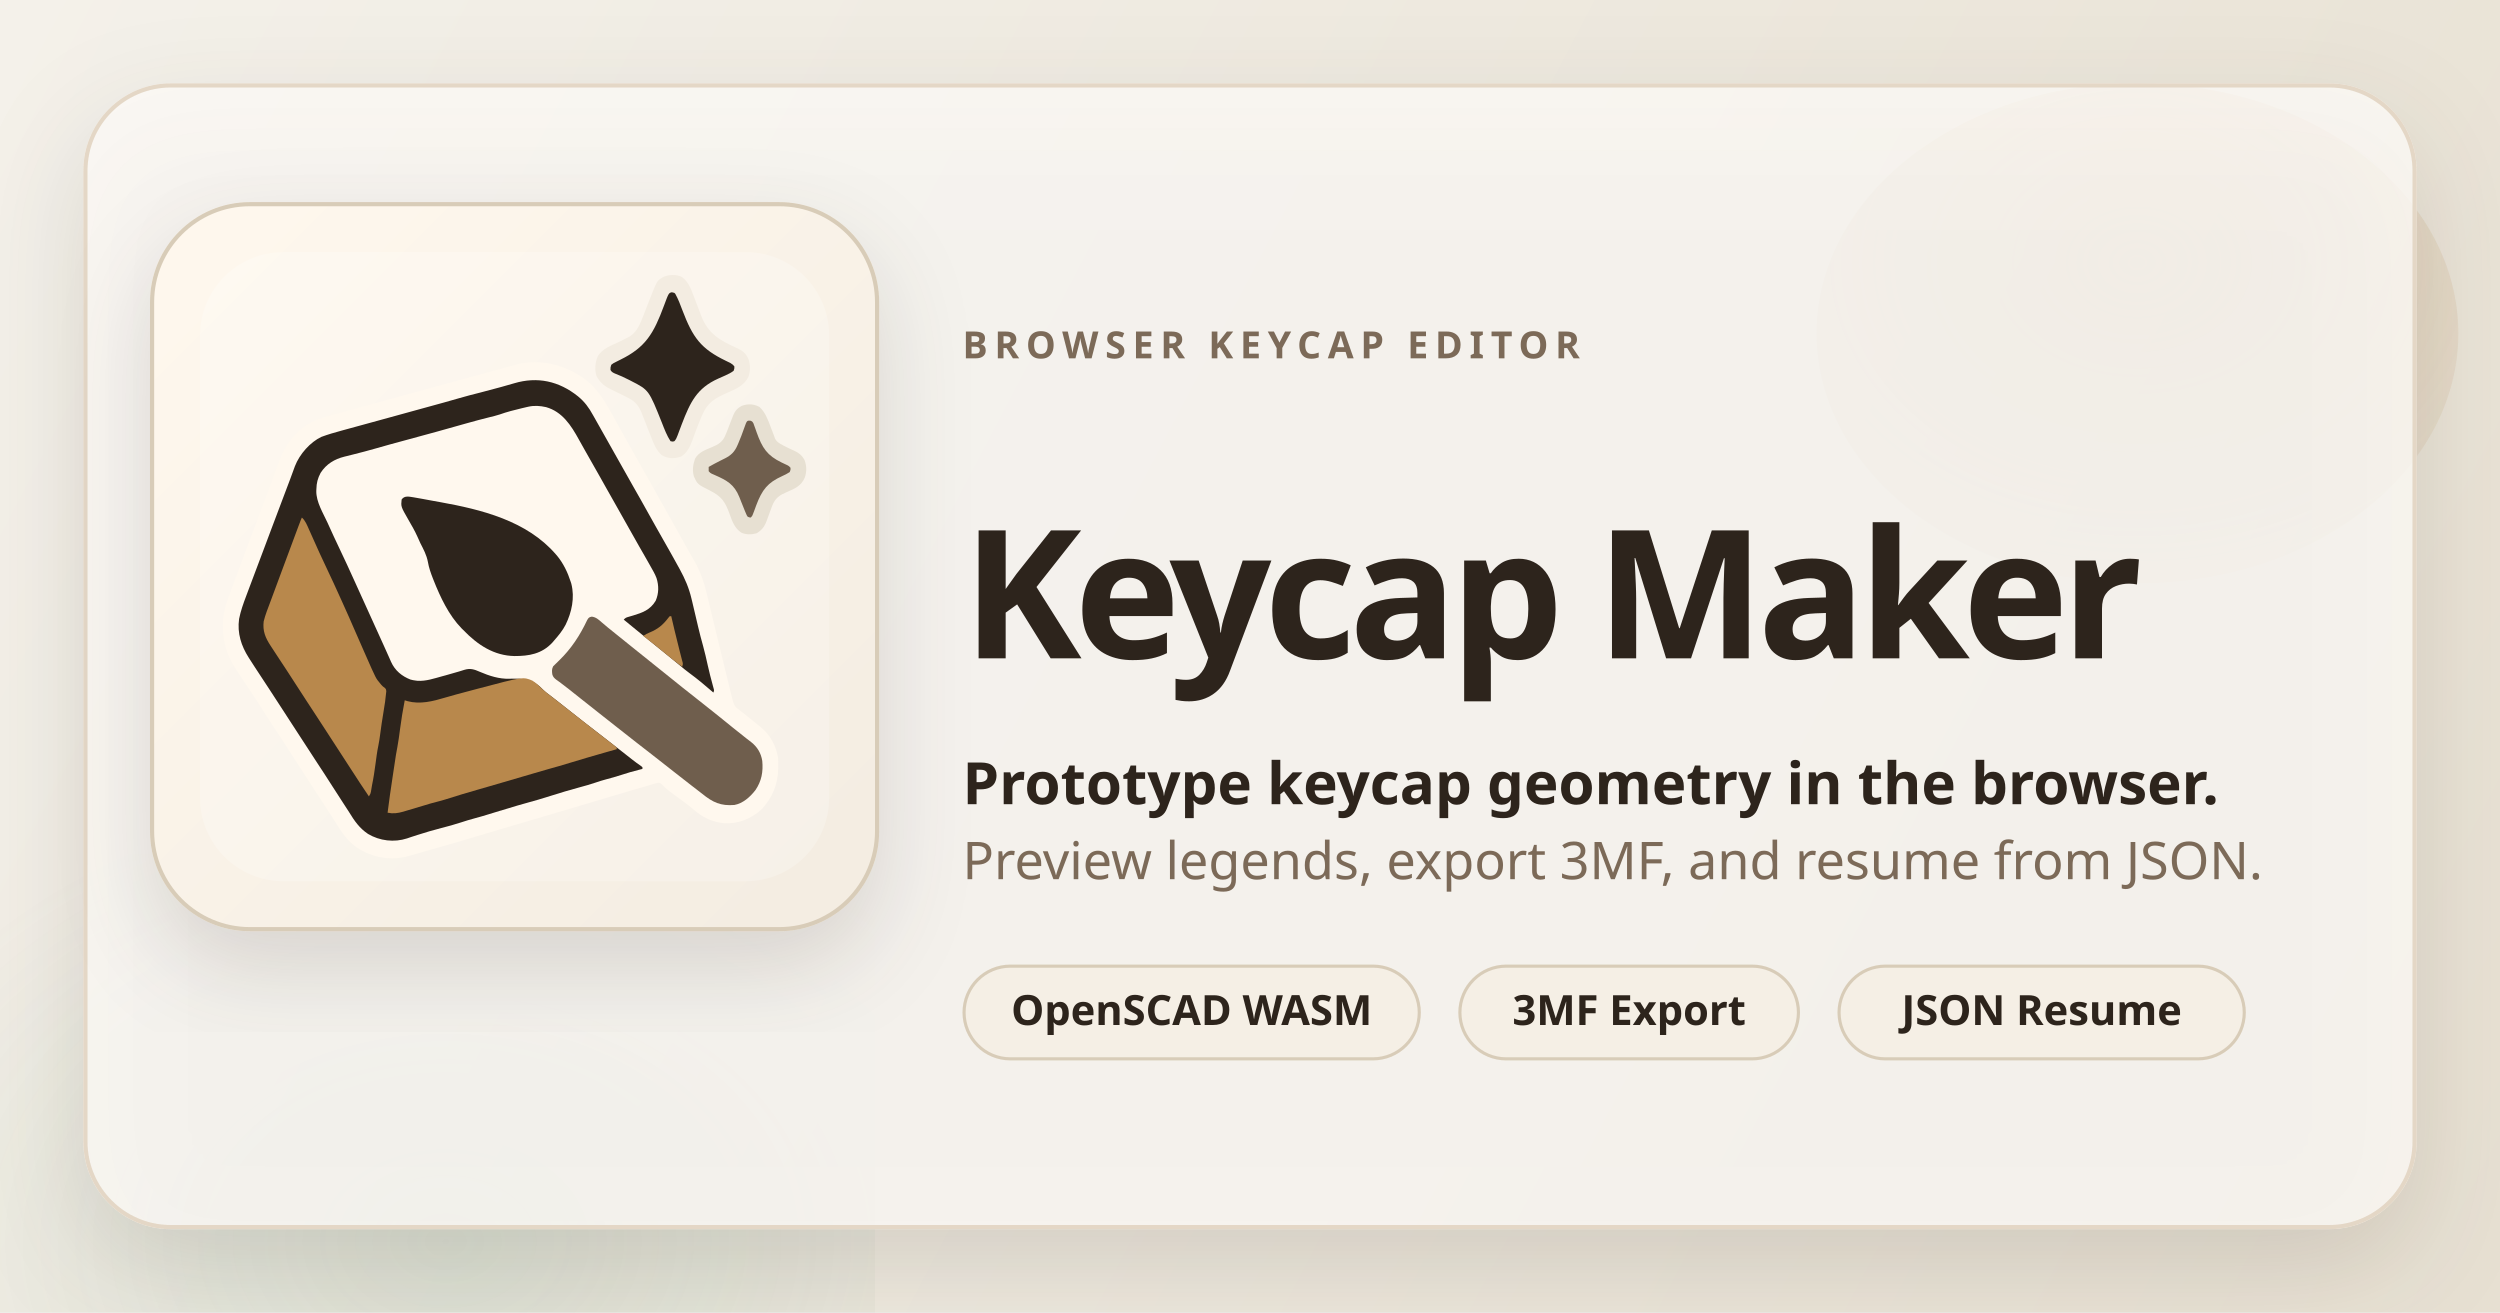
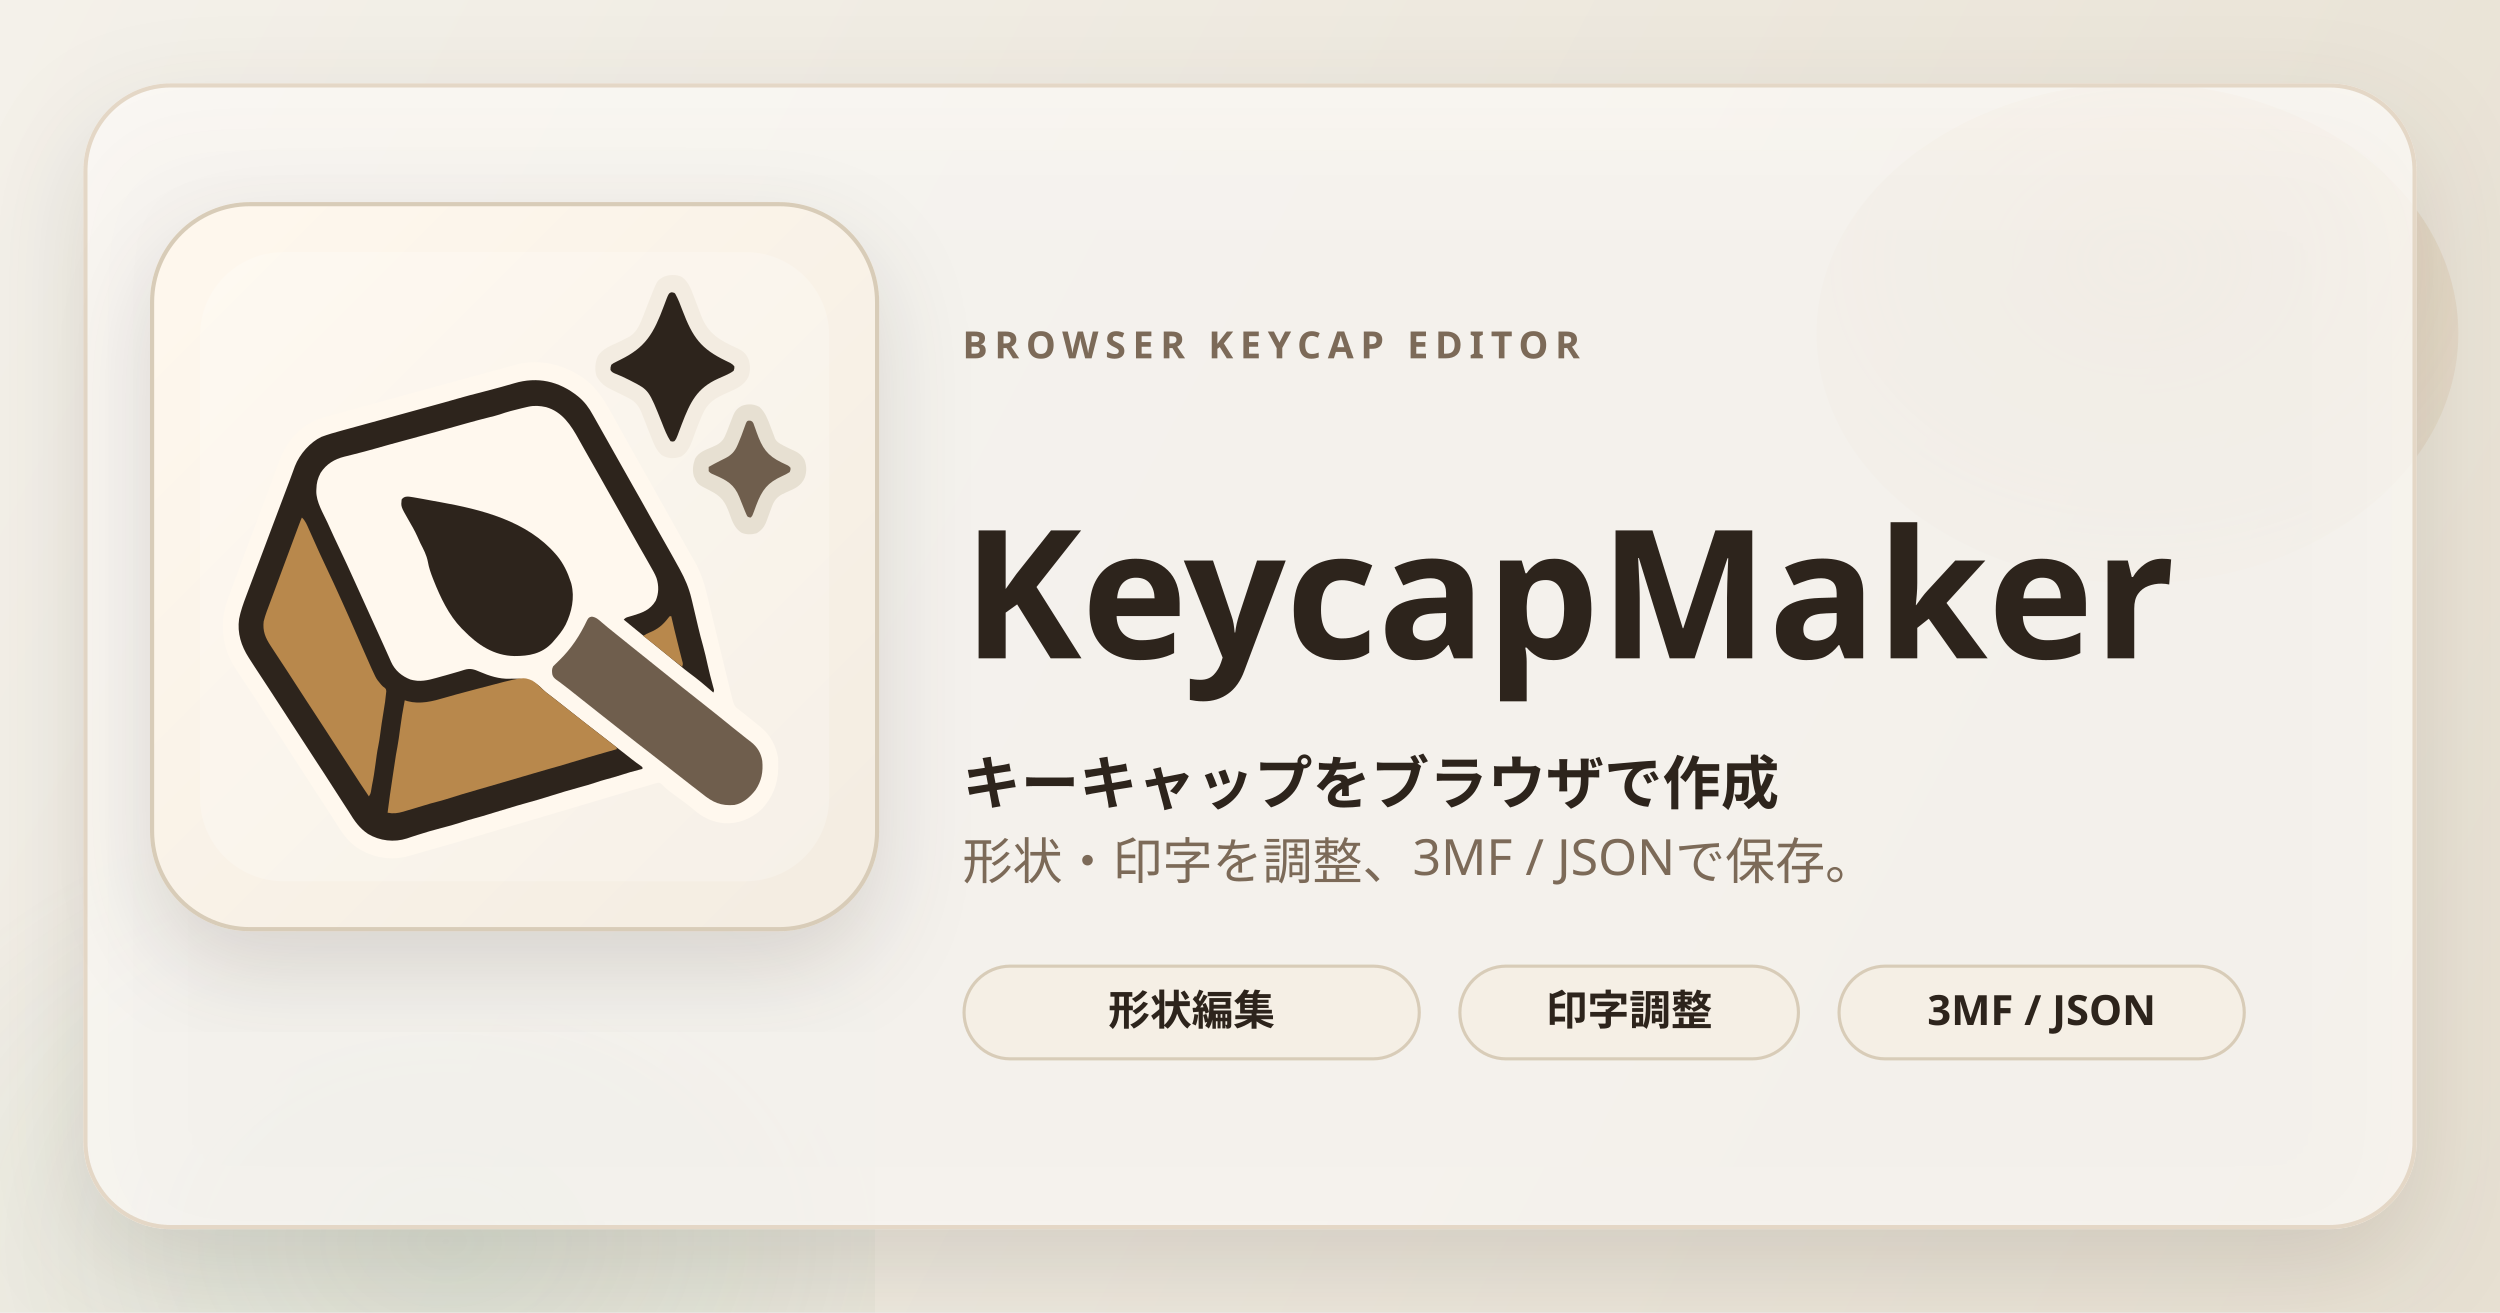
<svg xmlns="http://www.w3.org/2000/svg" width="1200" height="630" viewBox="0 0 1200 630" fill="none">
  <defs>
    <linearGradient id="bg" x1="0" y1="0" x2="1200" y2="630" gradientUnits="userSpaceOnUse">
      <stop offset="0" stop-color="#F4F1EA" />
      <stop offset="1" stop-color="#E7E0D2" />
    </linearGradient>
    <radialGradient id="glowGold" cx="0" cy="0" r="1" gradientUnits="userSpaceOnUse" gradientTransform="translate(1026 126) rotate(180) scale(316 246)">
      <stop offset="0" stop-color="#B8884C" stop-opacity="0.24" />
      <stop offset="1" stop-color="#B8884C" stop-opacity="0" />
    </radialGradient>
    <radialGradient id="glowGreen" cx="0" cy="0" r="1" gradientUnits="userSpaceOnUse" gradientTransform="translate(214 596) rotate(-90) scale(220 300)">
      <stop offset="0" stop-color="#5D9270" stop-opacity="0.14" />
      <stop offset="1" stop-color="#5D9270" stop-opacity="0" />
    </radialGradient>
    <linearGradient id="panel" x1="72" y1="97" x2="422" y2="447" gradientUnits="userSpaceOnUse">
      <stop offset="0" stop-color="#FFF8EE" />
      <stop offset="1" stop-color="#F3ECE1" />
    </linearGradient>
    <linearGradient id="chip" x1="0" y1="0" x2="0" y2="46" gradientUnits="userSpaceOnUse">
      <stop offset="0" stop-color="#FFF8EE" />
      <stop offset="1" stop-color="#F5EFE5" />
    </linearGradient>
    <filter id="cardShadow" x="-80" y="-80" width="1360" height="790" filterUnits="userSpaceOnUse" color-interpolation-filters="sRGB">
      <feFlood flood-opacity="0" result="BackgroundImageFix" />
      <feColorMatrix in="SourceAlpha" type="matrix" values="0 0 0 0 0 0 0 0 0 0 0 0 0 0 0 0 0 0 127 0" result="hardAlpha" />
      <feOffset dy="20" />
      <feGaussianBlur stdDeviation="26" />
      <feColorMatrix type="matrix" values="0 0 0 0 0.176 0 0 0 0 0.141 0 0 0 0 0.11 0 0 0 0.13 0" />
      <feBlend mode="normal" in2="BackgroundImageFix" result="effect1_dropShadow_0_1" />
      <feBlend mode="normal" in="SourceGraphic" in2="effect1_dropShadow_0_1" result="shape" />
    </filter>
    <filter id="tileShadow" x="28" y="57" width="438" height="438" filterUnits="userSpaceOnUse" color-interpolation-filters="sRGB">
      <feFlood flood-opacity="0" result="BackgroundImageFix" />
      <feColorMatrix in="SourceAlpha" type="matrix" values="0 0 0 0 0 0 0 0 0 0 0 0 0 0 0 0 0 0 127 0" result="hardAlpha" />
      <feOffset dy="18" />
      <feGaussianBlur stdDeviation="22" />
      <feColorMatrix type="matrix" values="0 0 0 0 0.176 0 0 0 0 0.141 0 0 0 0 0.11 0 0 0 0.14 0" />
      <feBlend mode="normal" in2="BackgroundImageFix" result="effect1_dropShadow_0_2" />
      <feBlend mode="normal" in="SourceGraphic" in2="effect1_dropShadow_0_2" result="shape" />
    </filter>
  </defs>
  <rect width="1200" height="630" fill="url(#bg)" />
  <rect x="872" y="40" width="308" height="240" rx="154" fill="url(#glowGold)" />
  <rect x="0" y="410" width="420" height="220" fill="url(#glowGreen)" />
  <g filter="url(#cardShadow)">
    <rect x="40" y="40" width="1120" height="550" rx="42" fill="#FCFAF6" fill-opacity="0.8" />
    <rect x="41" y="41" width="1118" height="548" rx="41" stroke="#E4D7C6" stroke-width="2" />
  </g>
  <g filter="url(#tileShadow)">
    <rect x="72" y="97" width="350" height="350" rx="48" fill="url(#panel)" />
    <rect x="73" y="98" width="348" height="348" rx="47" stroke="#D8CCB8" stroke-width="2" />
    <rect x="96" y="121" width="302" height="302" rx="40" fill="#FFFFFF" fill-opacity="0.2" />
  </g>
  <g transform="translate(107 132) scale(0.2734375)">
    <g transform="matrix(1.368047 0 0 1.506148 -210.2514 -217.3628)">
      <path d="M0 0 C13.363 9.822 21.9 21.442 30.426 35.425 C31.957 37.93 33.504 40.424 35.059 42.914 C41.683 53.54 48.184 64.24 54.669 74.952 C59.524 82.968 64.443 90.938 69.475 98.845 C75.786 108.776 81.907 118.825 88.064 128.852 C90.929 133.511 93.807 138.163 96.688 142.812 C97.213 143.661 97.738 144.509 98.279 145.383 C100.918 149.643 103.56 153.902 106.203 158.16 C112.437 168.208 118.628 178.281 124.754 188.396 C127.64 193.154 130.551 197.892 133.527 202.594 C134.1 203.503 134.673 204.413 135.264 205.35 C136.327 207.033 137.396 208.712 138.475 210.385 C146.018 222.358 150.926 234.779 154.461 248.438 C154.852 249.904 155.244 251.371 155.638 252.837 C156.469 255.945 157.291 259.055 158.106 262.167 C159.39 267.066 160.694 271.961 162 276.855 C163.793 283.58 165.578 290.307 167.358 297.035 C170.831 310.158 174.357 323.266 177.894 336.372 C178.994 340.449 180.09 344.527 181.183 348.606 C182.017 351.719 182.855 354.83 183.691 357.941 C183.838 358.49 183.838 358.49 184.579 361.265 C189.498 379.503 189.498 379.503 195.5 383.688 C196.055 384.086 196.609 384.484 197.181 384.894 C198.418 385.782 199.663 386.66 200.912 387.531 C204.068 389.751 207.162 392.053 210.264 394.349 C211.877 395.542 213.492 396.73 215.111 397.915 C217.415 399.6 219.709 401.297 222 403 C222.401 403.297 222.401 403.297 224.431 404.798 C235.85 413.425 243.506 425.797 246 440 C246.265 443.298 246.287 446.568 246.25 449.875 C246.243 450.761 246.235 451.647 246.227 452.561 C245.92 471.2 238.342 486.992 225 500 C211.31 511.483 193.908 517.446 176.067 516.211 C160.713 514.641 149.183 509.502 137.109 499.952 C133.092 496.784 128.962 493.873 124.688 491.062 C124.069 490.656 123.45 490.249 122.813 489.83 C121.537 488.992 120.261 488.153 118.985 487.315 C116.191 485.464 113.421 483.581 110.657 481.686 C109.272 480.736 107.883 479.794 106.489 478.857 C102.985 476.482 100.007 474.056 97 471.062 C95.343 469.82 95.343 469.82 93 469 C90.453 469.403 88.191 469.907 85.73 470.613 C85.024 470.803 84.318 470.993 83.59 471.189 C82.115 471.587 80.641 471.991 79.168 472.4 C77.151 472.958 75.13 473.495 73.104 474.021 C69.17 475.042 65.241 476.081 61.312 477.125 C60.592 477.316 59.872 477.507 59.131 477.704 C34.861 484.141 10.633 490.732 -13.588 497.347 C-31.709 502.296 -49.844 507.184 -68 512 C-74.98 513.852 -81.959 515.706 -88.938 517.562 C-89.406 517.687 -89.406 517.687 -91.779 518.318 C-103.399 521.411 -115.009 524.54 -126.605 527.719 C-127.756 528.034 -128.906 528.35 -130.092 528.674 C-132.43 529.316 -134.769 529.957 -137.108 530.598 C-159.441 536.721 -181.817 542.627 -204.27 548.293 C-212.024 550.252 -219.761 552.275 -227.488 554.34 C-250.335 560.383 -273.717 556.669 -294.199 544.812 C-306.637 536.763 -314.136 526.807 -322.272 514.563 C-324.96 510.576 -327.789 506.696 -330.625 502.812 C-334.854 496.987 -339.043 491.136 -343.188 485.25 C-349.971 475.616 -356.809 466.023 -363.717 456.478 C-371.547 445.659 -379.263 434.762 -386.926 423.824 C-392.17 416.352 -397.493 408.953 -402.938 401.625 C-407.649 395.283 -412.199 388.857 -416.625 382.312 C-421.138 375.64 -425.813 369.133 -430.683 362.717 C-434.375 357.852 -437.962 352.923 -441.489 347.936 C-443.98 344.414 -446.536 340.95 -449.125 337.5 C-460.402 321.954 -466.159 307.161 -466.25 287.875 C-466.271 286.81 -466.291 285.745 -466.312 284.648 C-466.378 271.08 -461.877 259.548 -456.812 247.188 C-456.189 245.65 -455.566 244.112 -454.944 242.573 C-453.303 238.522 -451.65 234.476 -449.995 230.431 C-449.023 228.057 -448.054 225.683 -447.086 223.309 C-442.781 212.755 -438.448 202.213 -434.103 191.676 C-432.962 188.908 -431.821 186.14 -430.681 183.372 C-416.761 149.601 -416.761 149.601 -409.742 132.785 C-409.408 131.985 -409.075 131.185 -408.731 130.361 C-407.137 126.545 -405.542 122.729 -403.943 118.915 C-401.057 112.021 -398.245 105.11 -395.584 98.126 C-388.811 80.459 -378.34 65.223 -362.5 54.5 C-361.932 54.115 -361.364 53.73 -360.779 53.333 C-351.542 47.444 -341.161 44.243 -330.605 41.652 C-329.443 41.359 -328.281 41.066 -327.083 40.764 C-323.391 39.834 -319.695 38.917 -316 38 C-313.616 37.401 -311.233 36.801 -308.85 36.2 C-302.007 34.476 -295.16 32.767 -288.312 31.061 C-284.851 30.198 -281.39 29.334 -277.929 28.471 C-273.6 27.39 -269.271 26.31 -264.942 25.23 C-255.917 22.979 -246.895 20.723 -237.873 18.462 C-207.782 10.92 -177.677 3.439 -147.551 -3.96 C-130.666 -8.107 -113.787 -12.275 -96.929 -16.527 C-96.293 -16.687 -96.293 -16.687 -93.078 -17.496 C-92.544 -17.631 -92.544 -17.631 -89.841 -18.314 C-58.986 -25.763 -25.757 -17.814 0 0 Z " fill="#FFF8EE" transform="translate(620,267)" />
      <path d="M0 0 C8.405 6.249 13.952 13.045 19.305 21.976 C21.491 25.589 23.749 29.156 25.996 32.731 C34.953 46.995 43.813 61.319 52.626 75.671 C64.69 95.315 64.69 95.315 70.681 104.75 C77.486 115.467 84.11 126.296 90.754 137.115 C93.576 141.706 96.407 146.292 99.243 150.875 C99.764 151.716 100.285 152.558 100.822 153.426 C103.632 157.962 106.455 162.489 109.294 167.007 C115.857 177.457 122.364 187.936 128.743 198.5 C129.35 199.498 129.957 200.497 130.583 201.526 C137.264 212.648 142.366 223.216 145.618 235.812 C145.953 237.065 146.288 238.318 146.633 239.609 C149.218 249.289 151.691 259.001 154.174 268.708 C156.09 276.146 158.215 283.491 160.482 290.828 C162.738 298.222 164.59 305.7 166.416 313.21 C168.361 321.153 170.56 329.003 172.94 336.827 C173.183 337.645 173.426 338.462 173.677 339.304 C173.786 339.662 173.786 339.662 174.339 341.476 C174.681 343.25 174.681 343.25 173.681 345.25 C173.235 344.893 172.789 344.537 172.33 344.171 C162.897 336.666 153.35 329.464 143.316 322.778 C138.699 319.691 134.282 316.44 129.92 313.002 C126.275 310.15 122.539 307.423 118.806 304.687 C117.131 303.457 115.457 302.226 113.782 300.996 C113.359 300.685 113.359 300.685 111.217 299.112 C107.201 296.163 103.191 293.206 99.181 290.25 C94.35 286.689 89.518 283.13 84.685 279.574 C75.986 273.173 67.302 266.754 58.681 260.25 C60.935 257.995 62.085 257.705 65.118 256.917 C66.009 256.679 66.899 256.441 67.817 256.196 C68.762 255.945 69.707 255.695 70.681 255.437 C82.676 252.099 92.472 249.105 99.681 238.25 C103.773 229.595 103.849 220.677 100.733 211.755 C98.738 207.005 95.979 202.726 93.243 198.375 C92.618 197.365 91.994 196.355 91.35 195.315 C89.471 192.286 87.579 189.266 85.681 186.25 C85.422 185.838 85.422 185.838 84.111 183.754 C82.198 180.718 80.28 177.684 78.356 174.655 C74.13 167.996 69.994 161.284 65.868 154.562 C59.996 144.995 54.077 135.459 48.119 125.945 C44.081 119.494 40.059 113.034 36.056 106.562 C35.528 105.708 35 104.855 34.456 103.975 C32.319 100.519 30.183 97.063 28.048 93.605 C21.818 83.514 15.574 73.435 9.204 63.431 C6.546 59.245 3.939 55.035 1.392 50.781 C-9.005 33.477 -20.305 17.892 -40.972 12.566 C-48.712 10.992 -56.189 10.497 -63.952 12.117 C-64.388 12.207 -64.388 12.207 -66.592 12.666 C-67.492 12.858 -68.392 13.051 -69.319 13.25 C-70.197 13.437 -71.074 13.625 -71.978 13.818 C-81.669 15.921 -91.24 18.107 -100.675 21.179 C-104.943 22.433 -109.237 23.383 -113.581 24.332 C-123.283 26.496 -132.925 28.872 -142.558 31.324 C-143.277 31.507 -143.996 31.69 -144.738 31.879 C-148.486 32.833 -152.234 33.79 -155.982 34.749 C-163.88 36.768 -171.781 38.777 -179.683 40.785 C-180.458 40.982 -181.233 41.179 -182.032 41.382 C-195.582 44.824 -209.151 48.178 -222.74 51.459 C-234.916 54.399 -247.052 57.472 -259.174 60.628 C-269.049 63.195 -278.95 65.594 -288.904 67.83 C-291.711 68.462 -294.515 69.106 -297.319 69.75 C-298.181 69.939 -299.042 70.129 -299.929 70.324 C-312.27 73.177 -322.889 78.711 -330.319 89.25 C-333.954 95.543 -335.553 100.885 -335.694 108.187 C-335.732 108.884 -335.769 109.58 -335.808 110.298 C-336.015 123.086 -327.112 135.946 -321.519 147.055 C-320.148 149.78 -318.783 152.508 -317.419 155.236 C-316.518 157.034 -315.616 158.831 -314.714 160.628 C-314.322 161.411 -313.93 162.194 -313.526 163.001 C-311.075 167.864 -308.562 172.69 -306.012 177.5 C-299.414 189.958 -293.104 202.553 -286.812 215.167 C-285.634 217.523 -284.457 219.879 -283.28 222.235 C-280.519 227.761 -277.759 233.287 -275.001 238.815 C-271.886 245.054 -268.77 251.293 -265.653 257.532 C-261.298 266.25 -256.942 274.968 -252.59 283.687 C-251.564 285.744 -250.536 287.799 -249.507 289.855 C-247.296 294.275 -245.094 298.7 -242.934 303.146 C-242.573 303.884 -242.212 304.621 -241.84 305.382 C-241.194 306.705 -240.553 308.031 -239.919 309.36 C-234.825 319.747 -225.794 326.24 -215.042 330.058 C-212.79 330.648 -210.633 330.997 -208.319 331.25 C-207.915 331.297 -207.915 331.297 -205.866 331.535 C-195.134 332.133 -184.64 328.822 -174.319 326.25 C-172.883 325.9 -171.447 325.551 -170.011 325.203 C-164.424 323.83 -158.862 322.409 -153.323 320.855 C-152.471 320.62 -151.618 320.384 -150.74 320.142 C-149.086 319.684 -147.435 319.216 -145.787 318.736 C-138.231 316.653 -133.129 318.168 -125.944 321.062 C-113.829 325.779 -101.011 329.58 -87.929 329.109 C-70.577 328.729 -58.431 328.94 -45.282 341.465 C-41.966 344.48 -38.267 346.919 -34.569 349.437 C-33.155 350.429 -31.742 351.424 -30.331 352.421 C-29.655 352.898 -28.979 353.374 -28.282 353.865 C-21.54 358.622 -14.831 363.425 -8.151 368.269 C2.251 375.811 12.74 383.217 23.277 390.569 C29.064 394.615 34.825 398.697 40.591 402.773 C42.734 404.287 44.879 405.8 47.024 407.312 C48.472 408.333 49.92 409.354 51.368 410.375 C52.072 410.87 52.775 411.366 53.5 411.877 C58.653 415.515 63.785 419.181 68.905 422.865 C72.921 425.744 77.015 428.473 81.204 431.093 C81.691 431.475 82.179 431.856 82.681 432.25 C82.681 432.91 82.681 433.57 82.681 434.25 C81.651 434.48 80.621 434.711 79.56 434.949 C71.375 436.812 63.312 438.885 55.28 441.32 C48.929 443.225 42.519 444.838 36.07 446.374 C31.464 447.488 26.948 448.766 22.427 450.187 C15.676 452.295 8.863 454.018 1.993 455.687 C-10.497 458.767 -22.886 462.086 -35.237 465.679 C-45.633 468.694 -56.057 471.479 -66.568 474.065 C-74.158 475.939 -81.691 477.972 -89.214 480.097 C-93.155 481.21 -97.11 482.266 -101.069 483.312 C-105.734 484.546 -110.375 485.836 -115.007 487.187 C-120.685 488.828 -126.393 490.28 -132.132 491.687 C-138.31 493.203 -144.423 494.83 -150.507 496.687 C-158.664 499.167 -166.928 501.126 -175.222 503.087 C-185.491 505.515 -195.672 508.153 -205.79 511.155 C-208.66 512.006 -211.534 512.843 -214.408 513.681 C-216.076 514.177 -217.736 514.703 -219.394 515.234 C-235.832 520.094 -254.408 518.148 -269.421 510.011 C-280.362 503.361 -286.772 494.979 -293.765 484.538 C-296.321 480.775 -299.012 477.111 -301.694 473.437 C-306.303 467.087 -310.833 460.686 -315.319 454.25 C-321.881 444.839 -328.579 435.533 -335.319 426.25 C-342.204 416.754 -349.054 407.238 -355.8 397.644 C-359.434 392.484 -363.116 387.36 -366.819 382.25 C-371.026 376.444 -375.195 370.614 -379.319 364.75 C-385.033 356.628 -390.839 348.575 -396.665 340.533 C-401.057 334.47 -405.44 328.401 -409.819 322.328 C-411.223 320.383 -412.632 318.441 -414.042 316.5 C-416.5 313.105 -418.919 309.685 -421.319 306.25 C-421.727 305.672 -422.135 305.095 -422.555 304.501 C-432.04 290.968 -437.46 276.062 -434.872 259.36 C-432.8 249.95 -429.391 241.357 -425.694 232.5 C-425.03 230.886 -424.366 229.271 -423.702 227.656 C-421.945 223.386 -420.176 219.121 -418.403 214.858 C-416.968 211.405 -415.539 207.949 -414.111 204.494 C-410.891 196.709 -407.663 188.927 -404.429 181.148 C-400.766 172.337 -397.132 163.514 -393.507 154.687 C-386.757 138.254 -379.917 121.859 -373.07 105.466 C-372.653 104.466 -372.235 103.466 -371.805 102.436 C-371.026 100.568 -370.245 98.7 -369.464 96.833 C-367.329 91.714 -365.249 86.579 -363.237 81.411 C-357.178 67.137 -343.44 53.324 -329.319 47.25 C-320.768 44.36 -312.059 42.081 -303.3 39.921 C-302.071 39.615 -300.842 39.309 -299.576 38.994 C-296.931 38.335 -294.286 37.678 -291.64 37.023 C-287.433 35.982 -283.228 34.936 -279.022 33.889 C-273.87 32.606 -268.718 31.325 -263.565 30.045 C-253.946 27.656 -244.329 25.256 -234.714 22.851 C-233.999 22.672 -233.285 22.494 -232.549 22.31 C-229.009 21.424 -225.47 20.539 -221.93 19.653 C-216.665 18.336 -211.399 17.019 -206.134 15.703 C-203.683 15.09 -201.231 14.477 -198.78 13.864 C-193.037 12.428 -187.295 10.994 -181.551 9.563 C-180.476 9.295 -179.4 9.027 -178.292 8.75 C-176.312 8.257 -174.331 7.763 -172.35 7.271 C-165.866 5.654 -159.403 3.965 -152.944 2.25 C-143.794 -0.164 -134.601 -2.332 -125.374 -4.428 C-117.225 -6.287 -109.113 -8.273 -101.007 -10.313 C-99.832 -10.606 -98.656 -10.898 -97.445 -11.2 C-92.157 -12.519 -86.88 -13.861 -81.624 -15.305 C-52.254 -23.193 -24.623 -17.948 0 0 Z " fill="#2D241C" transform="translate(609.3193,285.7505)" />
      <path d="M0 0 C4.877 2.764 8.999 6.355 13.135 10.113 C16.526 13.077 20.232 15.56 23.944 18.101 C25.359 19.093 26.771 20.088 28.183 21.085 C28.521 21.323 28.521 21.323 30.232 22.528 C36.974 27.286 43.683 32.089 50.362 36.933 C59.936 43.873 69.575 50.71 79.272 57.476 C84.028 60.794 88.77 64.13 93.507 67.476 C94.182 67.952 94.857 68.428 95.552 68.919 C96.818 69.814 98.082 70.71 99.345 71.609 C100.631 72.515 101.925 73.409 103.227 74.292 C104.917 75.451 106.56 76.677 108.194 77.913 C108.194 78.573 108.194 79.233 108.194 79.913 C107.334 80.134 106.473 80.356 105.587 80.584 C102.316 81.426 99.045 82.268 95.774 83.111 C94.373 83.472 92.972 83.833 91.571 84.193 C76.927 87.961 62.324 91.861 47.757 95.913 C38.74 98.412 29.72 100.842 20.632 103.065 C13.516 104.82 6.448 106.764 -0.627 108.675 C-13.37 112.118 -26.118 115.535 -38.894 118.854 C-45.209 120.495 -51.515 122.165 -57.817 123.854 C-61.915 124.947 -66.02 126.009 -70.124 127.074 C-83.51 130.547 -96.839 134.177 -110.118 138.038 C-114.41 139.272 -118.698 140.377 -123.056 141.351 C-128.041 142.467 -132.954 143.768 -137.868 145.163 C-145.996 147.439 -154.14 149.652 -162.306 151.788 C-163.487 152.111 -164.667 152.433 -165.884 152.766 C-172.877 154.567 -178.679 155.28 -185.806 153.913 C-183.879 139.9 -181.695 125.946 -179.326 112.001 C-178.797 108.864 -178.28 105.725 -177.767 102.585 C-174.937 85.326 -174.937 85.326 -173.306 77.601 C-171.867 70.682 -170.87 63.72 -169.868 56.726 C-168.24 45.361 -166.212 34.137 -163.806 22.913 C-163.248 23.073 -163.248 23.073 -160.427 23.882 C-144.197 27.896 -127.762 24.097 -112.036 19.786 C-102.376 17.175 -92.633 14.864 -82.907 12.511 C-82.053 12.304 -81.199 12.097 -80.318 11.884 C-73.262 10.176 -73.262 10.176 -69.802 9.343 C-11.882 -4.603 -11.882 -4.603 0 0 Z " fill="#B8884C" transform="translate(550.8057,617.0869)" />
      <path d="M0 0 C3.717 0.552 7.421 1.16 11.126 1.788 C12.513 2.019 13.9 2.251 15.287 2.482 C18.116 2.956 20.943 3.434 23.771 3.917 C27.387 4.532 31.008 5.115 34.63 5.694 C86.451 14.195 145.399 27.107 182.814 66.6 C183.036 66.831 183.036 66.831 184.162 67.999 C192.171 76.756 197.894 87.458 201.814 98.6 C201.937 98.949 201.937 98.949 202.56 100.717 C207.196 117.151 203.051 133.919 195.248 148.53 C191.37 155.323 186.216 160.993 180.814 166.6 C180.407 167.033 180.407 167.033 178.349 169.225 C164.688 182.681 147.998 185.06 129.62 185.032 C103.404 184.609 82.551 172.264 63.814 154.6 C63.099 153.961 62.383 153.321 61.646 152.663 C45.432 137.542 34.568 116.711 25.814 96.6 C25.539 95.972 25.265 95.344 24.981 94.697 C22.216 88.304 19.794 82.107 18.501 75.225 C16.848 67.224 12.837 60.587 8.876 53.535 C7.497 51.022 6.281 48.444 5.064 45.85 C1.695 38.998 -2.433 32.601 -6.517 26.16 C-16.168 10.873 -16.168 10.873 -15.186 2.6 C-11.485 -2.305 -5.454 -0.685 0 0 Z " fill="#2D241C" transform="translate(398.186,403.3999)" />
      <path d="M0 0 C5.486 0.715 8.481 3.32 12.738 6.699 C14.432 7.996 16.126 9.291 17.82 10.586 C18.673 11.245 19.526 11.904 20.405 12.583 C24.186 15.476 28.053 18.244 31.926 21.012 C39.885 26.737 47.78 32.548 55.668 38.371 C62.056 43.086 68.48 47.75 74.922 52.391 C82.787 58.058 90.629 63.751 98.426 69.512 C110.399 78.356 122.472 87.059 134.592 95.7 C142.396 101.267 150.16 106.891 157.926 112.512 C158.89 113.209 159.854 113.906 160.848 114.625 C165.02 117.651 169.178 120.696 173.324 123.758 C174.962 124.967 176.6 126.177 178.238 127.387 C179.059 127.993 179.879 128.598 180.724 129.223 C185.635 132.844 190.575 136.418 195.551 139.949 C196.668 140.749 197.786 141.55 198.902 142.352 C200.781 143.694 202.67 145.022 204.574 146.328 C212.156 151.756 217.075 158.872 218.684 168.16 C220.003 180.971 217.754 191.667 209.984 202.125 C203.051 210.299 193.779 217.727 182.926 219.512 C165.471 220.809 155.209 216.576 141.427 206.342 C136.847 202.991 132.159 199.796 127.488 196.574 C119.719 191.187 112.01 185.727 104.361 180.171 C98.619 176.002 92.834 171.898 87.031 167.815 C82.711 164.775 78.406 161.715 74.113 158.637 C68.499 154.612 62.841 150.652 57.176 146.699 C48.374 140.555 39.662 134.293 30.972 127.992 C27.882 125.757 24.78 123.539 21.676 121.324 C21.11 120.921 20.545 120.517 19.962 120.102 C18.284 118.905 16.605 117.708 14.926 116.512 C5.007 109.444 -4.878 102.331 -14.747 95.194 C-17.825 92.969 -20.907 90.747 -23.99 88.528 C-25.495 87.441 -26.997 86.35 -28.497 85.256 C-32.12 82.615 -35.762 80.036 -39.504 77.566 C-39.852 77.33 -39.852 77.33 -41.616 76.131 C-42.919 75.249 -44.236 74.387 -45.569 73.552 C-48.113 71.799 -49.846 70.276 -50.741 67.274 C-51.25 63.476 -51.511 61.309 -49.637 57.887 C-46.985 55.429 -44.273 53.06 -41.535 50.699 C-26.291 37.149 -15.466 22.195 -6.045 4.153 C-4.311 1.221 -3.409 0.567 0 0 Z " fill="#6F5E4D" transform="translate(627.0742,542.4883)" />
      <path d="M0 0 C4.512 3.722 6.562 8.636 9.07 13.785 C9.551 14.755 10.033 15.726 10.528 16.725 C12.068 19.834 13.597 22.948 15.125 26.062 C17.124 30.118 19.128 34.171 21.133 38.223 C21.629 39.228 22.126 40.233 22.638 41.268 C26.071 48.193 29.622 55.046 33.248 61.872 C37.969 70.783 42.475 79.8 46.977 88.823 C48.43 91.735 49.888 94.645 51.346 97.555 C57.131 109.122 62.782 120.747 68.342 132.425 C72.06 140.234 75.833 148.016 79.618 155.793 C80.424 157.452 81.23 159.111 82.034 160.771 C94.99 187.512 94.99 187.512 100.125 193 C100.767 193.701 101.409 194.403 102.07 195.125 C104 197 104 197 106.242 198.387 C108 200 108 200 108.312 202.582 C107.515 210.829 106.207 218.892 104.659 227.029 C103.016 235.682 101.674 244.368 100.395 253.081 C99.735 257.511 99.068 261.901 98.039 266.262 C96.449 273.094 95.544 280.067 94.5 287 C93.236 295.396 91.954 303.73 90 312 C89.504 314.609 89.027 317.221 88.562 319.836 C88 322 88 322 86 325 C78.716 315.19 71.488 305.351 64.472 295.348 C60.858 290.2 57.191 285.093 53.5 280 C49.293 274.194 45.124 268.365 41 262.5 C36.29 255.802 31.517 249.152 26.715 242.52 C23.057 237.468 19.423 232.4 15.804 227.321 C12.433 222.594 9.03 217.89 5.625 213.188 C1.378 207.319 -2.832 201.426 -7 195.5 C-11.108 189.66 -15.254 183.849 -19.438 178.062 C-19.974 177.32 -20.51 176.578 -21.063 175.814 C-23.847 171.967 -26.636 168.125 -29.43 164.285 C-32.639 159.87 -35.826 155.44 -39 151 C-39.433 150.399 -39.866 149.797 -40.312 149.178 C-46.773 140.149 -50.481 132.351 -49 121 C-46.912 113.271 -43.596 105.892 -40.562 98.5 C-40.002 97.129 -39.443 95.758 -38.883 94.387 C-37.631 91.321 -36.377 88.255 -35.122 85.189 C-32.781 79.468 -30.449 73.744 -28.117 68.02 C-20.715 49.854 -13.311 31.689 -5.812 13.562 C-5.569 12.974 -5.569 12.974 -4.338 9.995 C-1.132 2.263 -1.132 2.263 0 0 Z " fill="#B8884C" transform="translate(255,427)" />
      <path d="M0 0 C8.105 5.362 11.399 13.083 14.988 21.76 C15.825 23.781 16.679 25.794 17.538 27.806 C19.981 33.54 22.38 39.291 24.742 45.059 C33.669 66.593 49.599 74.207 70.5 82.875 C77.754 85.887 82.385 88.913 85.684 96.27 C88.024 103 88.006 109.774 85.438 116.438 C79.626 127.013 69.188 130.594 58.5 134.938 C42.764 141.354 32.977 145.911 25.75 161.75 C25.54 162.197 25.54 162.197 24.479 164.458 C22.054 169.692 19.781 174.975 17.594 180.312 C17.119 181.466 16.644 182.619 16.155 183.807 C15.24 186.05 14.339 188.299 13.456 190.554 C10.249 198.452 6.624 205.034 -0.938 209.375 C-9.793 211.971 -17.531 212.147 -25.812 207.688 C-32.894 201.894 -35.771 195.098 -39.312 186.812 C-40.372 184.388 -41.432 181.964 -42.492 179.539 C-43.965 176.14 -45.433 172.739 -46.896 169.335 C-48.067 166.615 -49.251 163.901 -50.438 161.188 C-50.77 160.398 -51.102 159.608 -51.444 158.794 C-55.086 150.488 -59.657 145.2 -67.938 141.438 C-68.627 141.108 -69.316 140.779 -70.025 140.44 C-76.303 137.473 -82.678 134.716 -89.051 131.961 C-98.236 127.976 -104.219 124.216 -109.562 115.438 C-112.025 108.049 -111.266 99.682 -107.973 92.672 C-102.013 83.228 -89.806 79.764 -80.021 75.518 C-76.52 73.979 -73.062 72.366 -69.625 70.688 C-68.564 70.177 -67.503 69.667 -66.41 69.141 C-57.567 63.852 -53.406 54.63 -49.531 45.477 C-49.173 44.646 -48.814 43.815 -48.445 42.96 C-47.311 40.33 -46.186 37.696 -45.062 35.062 C-32.122 4.859 -32.122 4.859 -26.938 1.875 C-26.182 1.42 -25.427 0.965 -24.648 0.496 C-17.864 -2.947 -6.998 -3.186 0 0 Z " fill="#F3ECE1" transform="translate(742.5625,146.5625)" />
      <path d="M0 0 C7.452 5.928 11.088 15.04 14.625 23.625 C15.746 26.314 16.871 29.001 18.016 31.681 C18.82 33.575 19.589 35.485 20.348 37.398 C22.531 40.836 25.252 42.274 28.812 44 C29.472 44.339 30.132 44.678 30.812 45.027 C35.285 47.285 39.842 49.163 44.5 51 C50.574 53.535 54.594 56.308 58 62 C60.815 68.855 60.869 75.143 58.5 82.062 C53.835 92.476 45.109 95.396 35.145 99.336 C26.02 102.966 20.657 105.955 16.555 115.168 C16.031 116.443 15.514 117.721 15 119 C13.917 121.687 12.828 124.371 11.723 127.049 C10.965 128.895 10.226 130.75 9.51 132.614 C6.652 139.647 3.177 143.78 -3.543 147.352 C-9.877 149.023 -17.393 149.156 -23.438 146.438 C-31.608 141.258 -34.743 133.702 -38.125 124.938 C-43.921 110.142 -48.875 104.201 -63.5 97.5 C-79.39 90.219 -79.39 90.219 -84 81 C-86.198 73.692 -85.145 67.378 -82.461 60.359 C-77.576 52.47 -68.589 50.059 -60.41 46.75 C-59.915 46.544 -59.915 46.544 -57.406 45.5 C-56.512 45.139 -55.618 44.778 -54.697 44.406 C-48.044 40.937 -45.108 37.226 -42.344 30.469 C-42.034 29.755 -41.723 29.042 -41.404 28.307 C-40.42 26.044 -39.458 23.773 -38.5 21.5 C-37.237 18.502 -35.953 15.515 -34.656 12.531 C-34.378 11.851 -34.1 11.171 -33.813 10.47 C-31.398 4.923 -28.209 1.591 -22.691 -1.145 C-14.547 -3.7 -7.81 -3.654 0 0 Z " fill="#E7E0D2" transform="translate(842,298)" />
      <path d="M0 0 C3.25 0.562 3.25 0.562 4.477 1.935 C8.147 7.987 10.832 14.329 13.5 20.875 C26.825 52.814 37.255 65.864 69.314 79.896 C70.301 80.331 71.288 80.766 72.305 81.215 C73.186 81.596 74.068 81.978 74.976 82.371 C77.23 83.552 78.678 84.57 80.25 86.562 C80.25 89.062 80.25 89.062 79.25 91.562 C75.969 93.793 72.571 95.357 68.898 96.832 C67.881 97.246 66.864 97.661 65.816 98.088 C63.713 98.936 61.609 99.783 59.504 100.627 C32.173 111.783 23.686 127.818 12.701 153.856 C11.758 156.106 10.825 158.36 9.896 160.615 C9.749 160.969 9.749 160.969 9.007 162.76 C8.452 164.101 7.901 165.445 7.356 166.79 C6.227 169.517 5.36 171.453 3.25 173.562 C0.938 174.188 0.938 174.188 -1.75 173.562 C-6.403 167.048 -9.404 159.887 -12.562 152.562 C-29.487 113.973 -29.487 113.973 -52 103.5 C-52.457 103.284 -52.457 103.284 -54.771 102.191 C-60.869 99.343 -66.987 96.794 -73.352 94.598 C-75.883 93.505 -77.274 92.903 -78.75 90.562 C-78.805 87.582 -78.805 87.582 -77.75 84.562 C-75.258 82.762 -75.258 82.762 -71.875 81.25 C-71.263 80.966 -70.651 80.683 -70.02 80.391 C-68.671 79.767 -67.317 79.153 -65.959 78.548 C-33.514 64.072 -23.335 48.013 -10.112 15.659 C-4.047 0.828 -4.047 0.828 0 0 Z " fill="#2D241C" transform="translate(729.75,164.4375)" />
      <path d="M0 0 C2.567 0.899 2.567 0.899 4.049 3.241 C4.247 3.751 4.247 3.751 5.25 6.333 C5.704 7.458 6.157 8.582 6.624 9.741 C7.079 10.928 7.535 12.114 8.004 13.337 C15.349 32.059 21.596 40.524 40.067 48.712 C40.964 49.097 41.862 49.483 42.786 49.88 C43.632 50.244 44.477 50.607 45.348 50.981 C45.73 51.142 45.73 51.142 47.663 51.957 C49.567 52.899 49.567 52.899 51.567 54.899 C51.692 57.274 51.692 57.274 50.567 59.899 C47.388 61.846 44.206 63.224 40.767 64.641 C22.324 72.275 15.211 80.264 7.583 98.649 C6.646 100.924 5.721 103.2 4.824 105.491 C2.769 110.697 2.769 110.697 0.567 112.899 C-1.421 112.763 -1.421 112.763 -3.433 111.899 C-4.601 110.317 -4.601 110.317 -5.621 108.087 C-6.037 107.197 -6.453 106.308 -6.882 105.392 C-8.119 102.607 -9.349 99.82 -10.578 97.032 C-10.965 96.159 -11.352 95.286 -11.751 94.387 C-12.525 92.635 -13.291 90.88 -14.047 89.121 C-20.621 74.16 -30.36 69.502 -45.008 63.615 C-45.808 63.291 -46.609 62.967 -47.433 62.634 C-48.155 62.347 -48.877 62.061 -49.621 61.766 C-51.433 60.899 -51.433 60.899 -53.433 58.899 C-53.558 56.274 -53.558 56.274 -53.433 53.899 C-48.728 51.495 -44.006 49.147 -39.195 46.962 C-38.452 46.622 -37.708 46.281 -36.943 45.931 C-35.465 45.256 -33.984 44.589 -32.5 43.931 C-24.891 40.443 -20.07 36.348 -16.496 28.649 C-16.163 27.962 -15.83 27.275 -15.487 26.567 C-12.655 20.622 -10.14 14.542 -7.779 8.396 C-4.415 -0.183 -4.415 -0.183 0 0 Z " fill="#6F5E4D" transform="translate(830.4331,314.1006)" />
      <path d="M0 0 C0.66 0 1.32 0 2 0 C2.164 0.674 2.329 1.348 2.498 2.043 C4.688 10.923 7.08 19.743 9.5 28.562 C9.895 30.005 10.289 31.447 10.684 32.889 C10.877 33.593 11.07 34.298 11.268 35.025 C11.648 36.414 12.027 37.804 12.406 39.194 C13.241 42.26 14.093 45.32 14.984 48.371 C15.268 49.35 15.552 50.33 15.844 51.34 C16.093 52.178 16.343 53.015 16.6 53.879 C17 56 17 56 16 59 C8.246 53.779 0.707 48.324 -6.75 42.688 C-15.698 35.925 -24.793 29.404 -34 23 C-31.305 21.203 -28.824 20.119 -25.809 18.997 C-15.408 15.106 -8.805 10.379 -1.664 1.758 C-1.115 1.178 -0.566 0.598 0 0 Z " fill="#B8884C" transform="translate(727,542)" />
    </g>
  </g>
  <text x="462" y="172" fill="#7C6A58" font-family="Avenir Next, Hiragino Sans, Yu Gothic UI, sans-serif" font-size="18" font-weight="700" letter-spacing="0.18em">BROWSER KEYCAP EDITOR</text>
-   <text x="462" y="316" fill="#2D241C" font-family="Avenir Next, Hiragino Sans, Yu Gothic UI, sans-serif" font-size="86" font-weight="750" letter-spacing="-0.04em">Keycap Maker</text>
-   <text x="462" y="386" fill="#2D241C" font-family="Avenir Next, Hiragino Sans, Yu Gothic UI, sans-serif" font-size="28" font-weight="600">Prototype keycap geometry in the browser.</text>
-   <text x="462" y="422" fill="#7C6A58" font-family="Avenir Next, Hiragino Sans, Yu Gothic UI, sans-serif" font-size="25" font-weight="500">Preview legends, export 3MF, and resume from JSON.</text>
+   <text x="462" y="316" fill="#2D241C" font-family="Avenir Next, Hiragino Sans, Yu Gothic UI, sans-serif" font-size="86" font-weight="750">KeycapMaker</text>
+   <text x="462" y="386" fill="#2D241C" font-family="Avenir Next, Hiragino Sans, Yu Gothic UI, sans-serif" font-size="28" font-weight="600">キーキャップをブラウザで作成</text>
+   <text x="462" y="422" fill="#7C6A58" font-family="Avenir Next, Hiragino Sans, Yu Gothic UI, sans-serif" font-size="24" font-weight="500">形状・印字を調整、3MF / JSONで保存。</text>
  <g>
    <rect x="462" y="463" width="220" height="46" rx="23" fill="url(#chip)" />
    <rect x="462.75" y="463.75" width="218.5" height="44.5" rx="22.25" stroke="#D8CCB8" stroke-width="1.5" />
-     <text x="572" y="492" text-anchor="middle" fill="#2D241C" font-family="Avenir Next, Hiragino Sans, Yu Gothic UI, sans-serif" font-size="20" font-weight="700">OpenSCAD WASM</text>
+     <text x="572" y="492" text-anchor="middle" fill="#2D241C" font-family="Avenir Next, Hiragino Sans, Yu Gothic UI, sans-serif" font-size="20" font-weight="700">形状編集</text>
  </g>
  <g>
    <rect x="700" y="463" width="164" height="46" rx="23" fill="url(#chip)" />
    <rect x="700.75" y="463.75" width="162.5" height="44.5" rx="22.25" stroke="#D8CCB8" stroke-width="1.5" />
-     <text x="782" y="492" text-anchor="middle" fill="#2D241C" font-family="Avenir Next, Hiragino Sans, Yu Gothic UI, sans-serif" font-size="20" font-weight="700">3MF Export</text>
+     <text x="782" y="492" text-anchor="middle" fill="#2D241C" font-family="Avenir Next, Hiragino Sans, Yu Gothic UI, sans-serif" font-size="20" font-weight="700">印字調整</text>
  </g>
  <g>
    <rect x="882" y="463" width="196" height="46" rx="23" fill="url(#chip)" />
    <rect x="882.75" y="463.75" width="194.5" height="44.5" rx="22.25" stroke="#D8CCB8" stroke-width="1.5" />
-     <text x="980" y="492" text-anchor="middle" fill="#2D241C" font-family="Avenir Next, Hiragino Sans, Yu Gothic UI, sans-serif" font-size="20" font-weight="700">JSON Resume</text>
+     <text x="980" y="492" text-anchor="middle" fill="#2D241C" font-family="Avenir Next, Hiragino Sans, Yu Gothic UI, sans-serif" font-size="20" font-weight="700">3MF / JSON</text>
  </g>
</svg>
